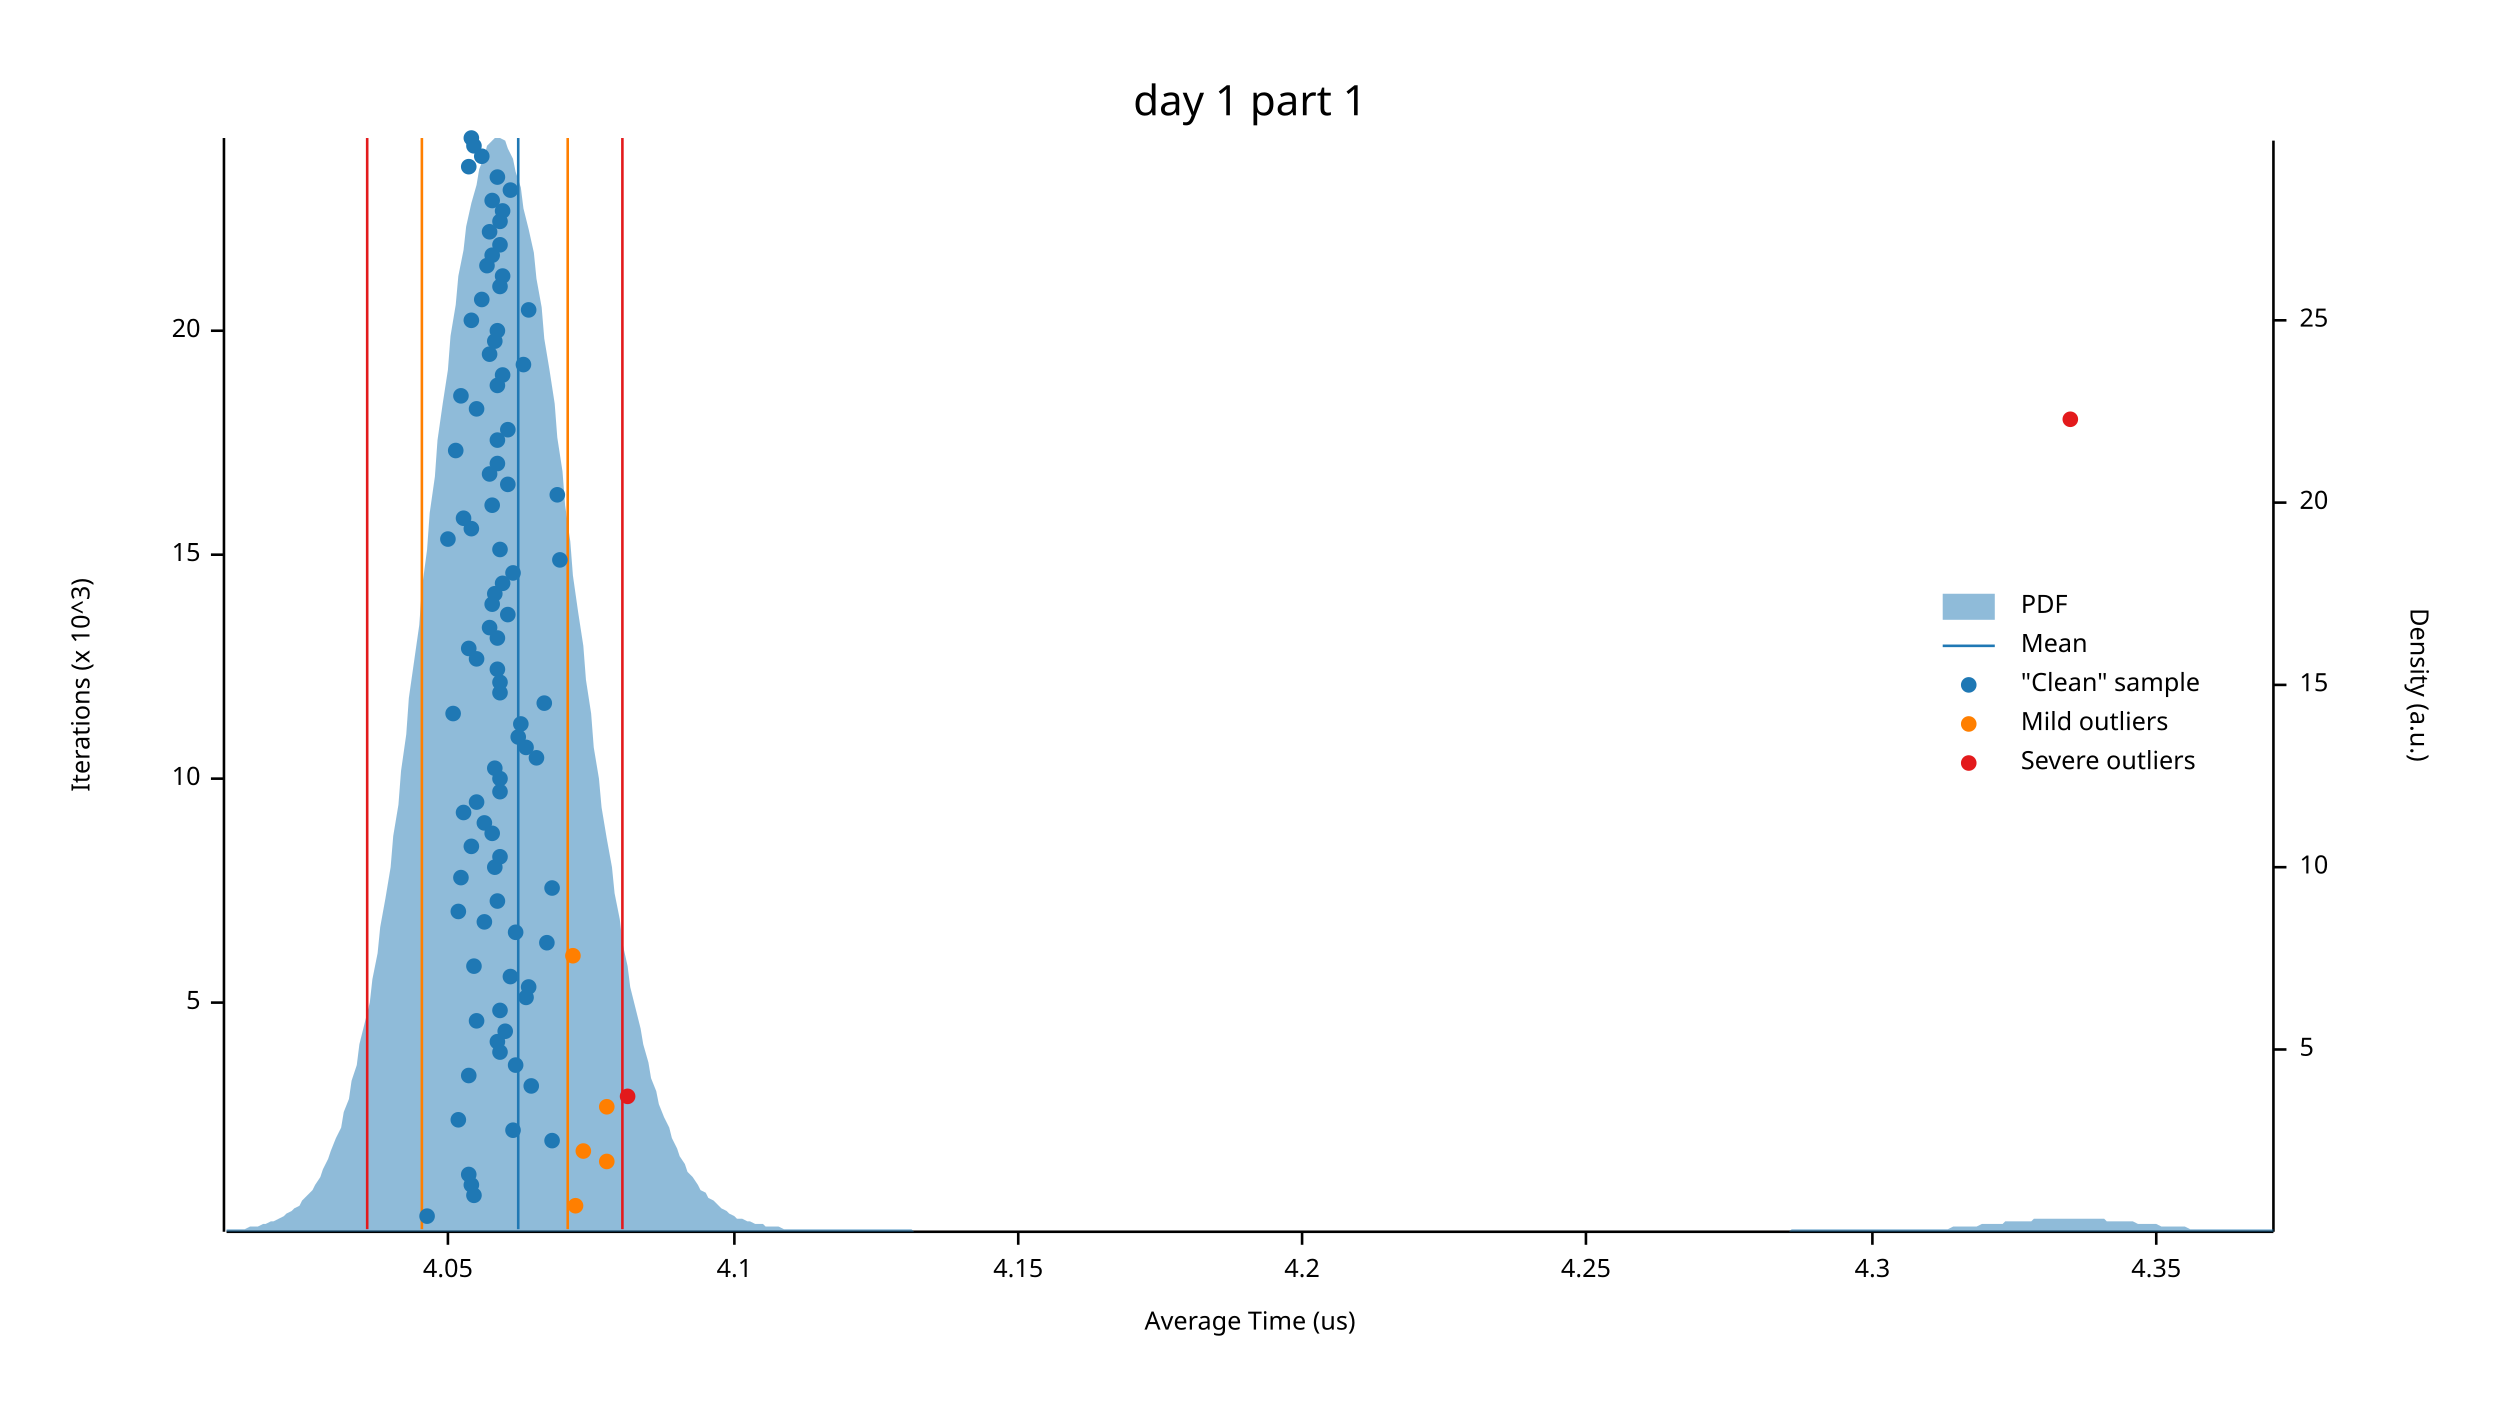
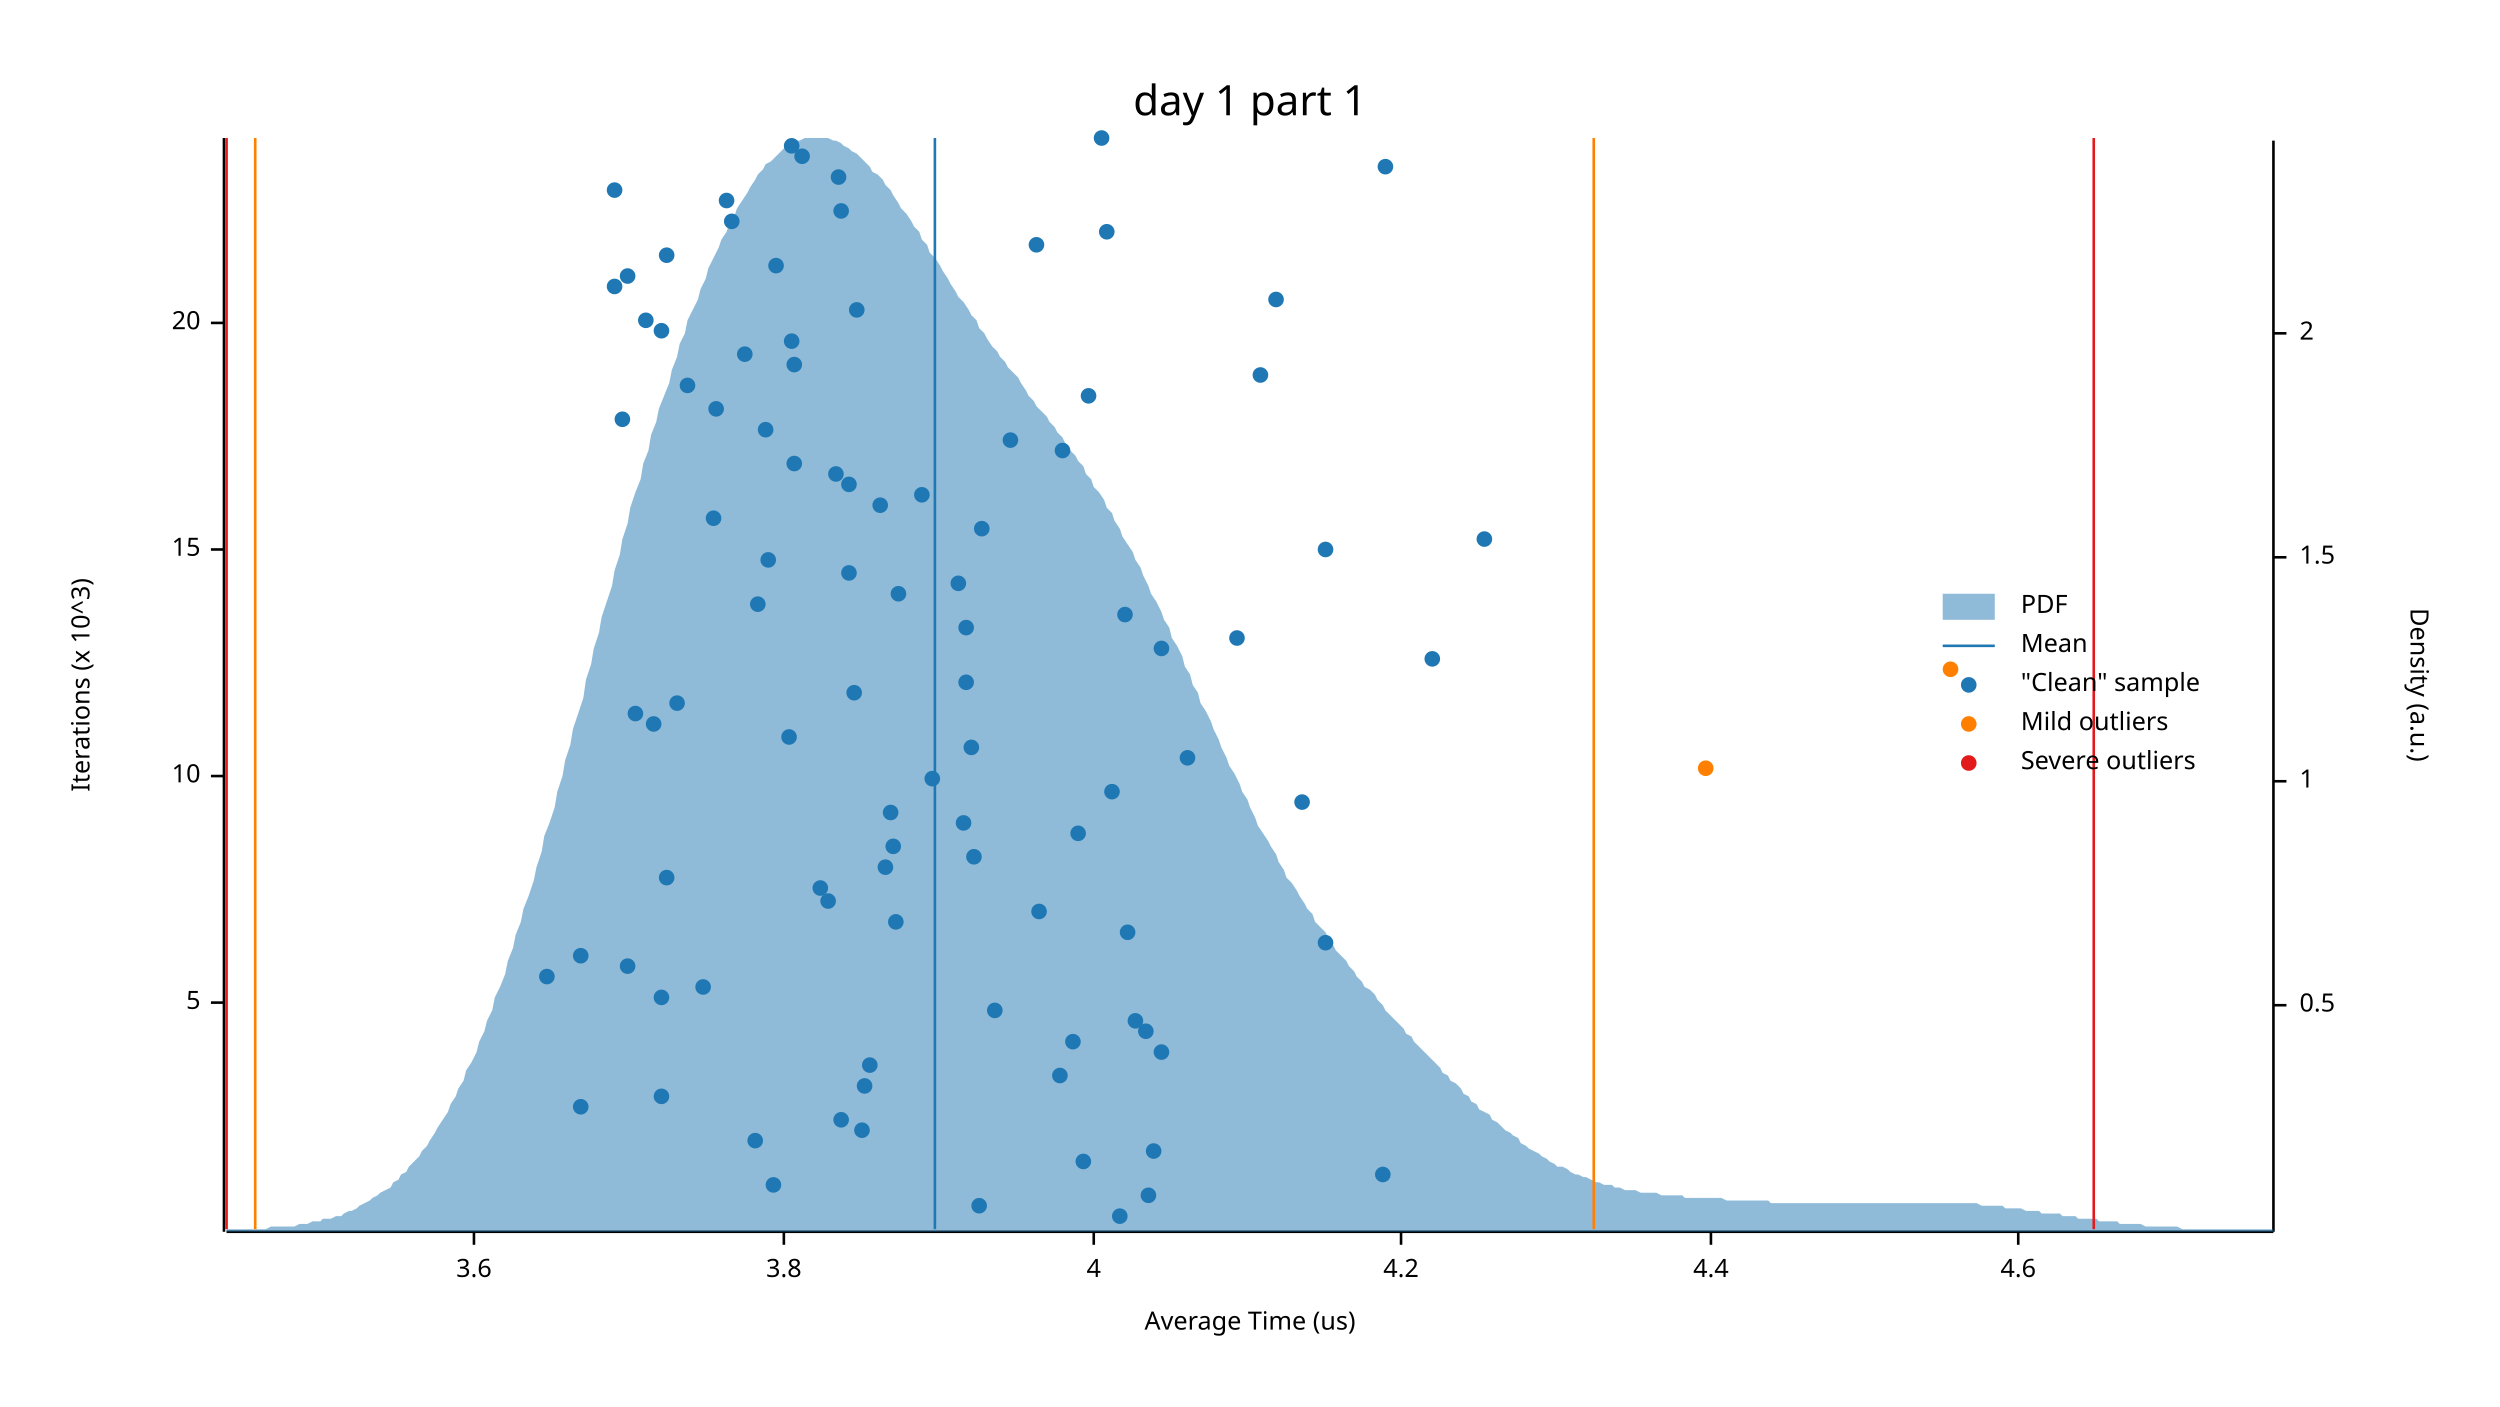
<svg xmlns="http://www.w3.org/2000/svg" width="960" height="540" viewBox="0 0 960 540">
  <text x="480" y="32" dy="0.76em" text-anchor="middle" font-family="sans-serif" font-size="16.129" opacity="1" fill="#000000">
day 1 part 1
</text>
  <text x="27" y="263" dy="0.76em" text-anchor="middle" font-family="sans-serif" font-size="9.677" opacity="1" fill="#000000" transform="rotate(270, 27, 263)">
Iterations (x 10^3)
</text>
  <text x="480" y="513" dy="-0.5ex" text-anchor="middle" font-family="sans-serif" font-size="9.677" opacity="1" fill="#000000">
Average Time (us)
</text>
  <polyline fill="none" opacity="1" stroke="#000000" stroke-width="1" points="86,53 86,473 " />
  <text x="77" y="385" dy="0.5ex" text-anchor="end" font-family="sans-serif" font-size="9.677" opacity="1" fill="#000000">
5
</text>
  <polyline fill="none" opacity="1" stroke="#000000" stroke-width="1" points="81,385 86,385 " />
-   <text x="77" y="299" dy="0.5ex" text-anchor="end" font-family="sans-serif" font-size="9.677" opacity="1" fill="#000000">
+   <text x="77" y="298" dy="0.5ex" text-anchor="end" font-family="sans-serif" font-size="9.677" opacity="1" fill="#000000">
10
</text>
-   <polyline fill="none" opacity="1" stroke="#000000" stroke-width="1" points="81,299 86,299 " />
-   <text x="77" y="213" dy="0.5ex" text-anchor="end" font-family="sans-serif" font-size="9.677" opacity="1" fill="#000000">
+   <polyline fill="none" opacity="1" stroke="#000000" stroke-width="1" points="81,298 86,298 " />
+   <text x="77" y="211" dy="0.5ex" text-anchor="end" font-family="sans-serif" font-size="9.677" opacity="1" fill="#000000">
15
</text>
-   <polyline fill="none" opacity="1" stroke="#000000" stroke-width="1" points="81,213 86,213 " />
-   <text x="77" y="127" dy="0.5ex" text-anchor="end" font-family="sans-serif" font-size="9.677" opacity="1" fill="#000000">
+   <polyline fill="none" opacity="1" stroke="#000000" stroke-width="1" points="81,211 86,211 " />
+   <text x="77" y="124" dy="0.5ex" text-anchor="end" font-family="sans-serif" font-size="9.677" opacity="1" fill="#000000">
20
</text>
-   <polyline fill="none" opacity="1" stroke="#000000" stroke-width="1" points="81,127 86,127 " />
+   <polyline fill="none" opacity="1" stroke="#000000" stroke-width="1" points="81,124 86,124 " />
  <polyline fill="none" opacity="1" stroke="#000000" stroke-width="1" points="87,473 873,473 " />
-   <text x="172" y="483" dy="0.76em" text-anchor="middle" font-family="sans-serif" font-size="9.677" opacity="1" fill="#000000">
- 4.05
+   <text x="182" y="483" dy="0.76em" text-anchor="middle" font-family="sans-serif" font-size="9.677" opacity="1" fill="#000000">
+ 3.6
</text>
-   <polyline fill="none" opacity="1" stroke="#000000" stroke-width="1" points="172,473 172,478 " />
-   <text x="282" y="483" dy="0.76em" text-anchor="middle" font-family="sans-serif" font-size="9.677" opacity="1" fill="#000000">
- 4.1
+   <polyline fill="none" opacity="1" stroke="#000000" stroke-width="1" points="182,473 182,478 " />
+   <text x="301" y="483" dy="0.76em" text-anchor="middle" font-family="sans-serif" font-size="9.677" opacity="1" fill="#000000">
+ 3.8
</text>
-   <polyline fill="none" opacity="1" stroke="#000000" stroke-width="1" points="282,473 282,478 " />
-   <text x="391" y="483" dy="0.76em" text-anchor="middle" font-family="sans-serif" font-size="9.677" opacity="1" fill="#000000">
- 4.15
+   <polyline fill="none" opacity="1" stroke="#000000" stroke-width="1" points="301,473 301,478 " />
+   <text x="420" y="483" dy="0.76em" text-anchor="middle" font-family="sans-serif" font-size="9.677" opacity="1" fill="#000000">
+ 4
</text>
-   <polyline fill="none" opacity="1" stroke="#000000" stroke-width="1" points="391,473 391,478 " />
-   <text x="500" y="483" dy="0.76em" text-anchor="middle" font-family="sans-serif" font-size="9.677" opacity="1" fill="#000000">
+   <polyline fill="none" opacity="1" stroke="#000000" stroke-width="1" points="420,473 420,478 " />
+   <text x="538" y="483" dy="0.76em" text-anchor="middle" font-family="sans-serif" font-size="9.677" opacity="1" fill="#000000">
4.2
</text>
-   <polyline fill="none" opacity="1" stroke="#000000" stroke-width="1" points="500,473 500,478 " />
-   <text x="609" y="483" dy="0.76em" text-anchor="middle" font-family="sans-serif" font-size="9.677" opacity="1" fill="#000000">
- 4.25
+   <polyline fill="none" opacity="1" stroke="#000000" stroke-width="1" points="538,473 538,478 " />
+   <text x="657" y="483" dy="0.76em" text-anchor="middle" font-family="sans-serif" font-size="9.677" opacity="1" fill="#000000">
+ 4.4
</text>
-   <polyline fill="none" opacity="1" stroke="#000000" stroke-width="1" points="609,473 609,478 " />
-   <text x="719" y="483" dy="0.76em" text-anchor="middle" font-family="sans-serif" font-size="9.677" opacity="1" fill="#000000">
- 4.3
+   <polyline fill="none" opacity="1" stroke="#000000" stroke-width="1" points="657,473 657,478 " />
+   <text x="775" y="483" dy="0.76em" text-anchor="middle" font-family="sans-serif" font-size="9.677" opacity="1" fill="#000000">
+ 4.6
</text>
-   <polyline fill="none" opacity="1" stroke="#000000" stroke-width="1" points="719,473 719,478 " />
-   <text x="828" y="483" dy="0.76em" text-anchor="middle" font-family="sans-serif" font-size="9.677" opacity="1" fill="#000000">
- 4.35
- </text>
-   <polyline fill="none" opacity="1" stroke="#000000" stroke-width="1" points="828,473 828,478 " />
+   <polyline fill="none" opacity="1" stroke="#000000" stroke-width="1" points="775,473 775,478 " />
  <text x="933" y="263" dy="0.76em" text-anchor="middle" font-family="sans-serif" font-size="9.677" opacity="1" fill="#000000" transform="rotate(90, 933, 263)">
Density (a.u.)
</text>
  <polyline fill="none" opacity="1" stroke="#000000" stroke-width="1" points="873,54 873,473 " />
-   <text x="883" y="403" dy="0.5ex" text-anchor="start" font-family="sans-serif" font-size="9.677" opacity="1" fill="#000000">
- 5
+   <text x="883" y="386" dy="0.5ex" text-anchor="start" font-family="sans-serif" font-size="9.677" opacity="1" fill="#000000">
+ 0.5
</text>
-   <polyline fill="none" opacity="1" stroke="#000000" stroke-width="1" points="873,403 878,403 " />
-   <text x="883" y="333" dy="0.5ex" text-anchor="start" font-family="sans-serif" font-size="9.677" opacity="1" fill="#000000">
- 10
+   <polyline fill="none" opacity="1" stroke="#000000" stroke-width="1" points="873,386 878,386 " />
+   <text x="883" y="300" dy="0.5ex" text-anchor="start" font-family="sans-serif" font-size="9.677" opacity="1" fill="#000000">
+ 1
</text>
-   <polyline fill="none" opacity="1" stroke="#000000" stroke-width="1" points="873,333 878,333 " />
-   <text x="883" y="263" dy="0.5ex" text-anchor="start" font-family="sans-serif" font-size="9.677" opacity="1" fill="#000000">
- 15
+   <polyline fill="none" opacity="1" stroke="#000000" stroke-width="1" points="873,300 878,300 " />
+   <text x="883" y="214" dy="0.5ex" text-anchor="start" font-family="sans-serif" font-size="9.677" opacity="1" fill="#000000">
+ 1.5
</text>
-   <polyline fill="none" opacity="1" stroke="#000000" stroke-width="1" points="873,263 878,263 " />
-   <text x="883" y="193" dy="0.5ex" text-anchor="start" font-family="sans-serif" font-size="9.677" opacity="1" fill="#000000">
- 20
+   <polyline fill="none" opacity="1" stroke="#000000" stroke-width="1" points="873,214 878,214 " />
+   <text x="883" y="128" dy="0.5ex" text-anchor="start" font-family="sans-serif" font-size="9.677" opacity="1" fill="#000000">
+ 2
</text>
-   <polyline fill="none" opacity="1" stroke="#000000" stroke-width="1" points="873,193 878,193 " />
-   <text x="883" y="123" dy="0.5ex" text-anchor="start" font-family="sans-serif" font-size="9.677" opacity="1" fill="#000000">
- 25
- </text>
-   <polyline fill="none" opacity="1" stroke="#000000" stroke-width="1" points="873,123 878,123 " />
-   <polygon opacity="0.5" fill="#1F78B4" points="87,472 88,472 90,472 91,472 93,472 94,472 96,471 98,471 99,471 101,470 102,470 104,469 105,469 107,468 109,467 110,466 112,465 113,464 115,463 116,461 118,459 120,457 121,455 123,452 124,449 126,445 127,442 129,437 131,433 132,427 134,422 135,415 137,409 138,401 140,393 142,385 143,376 145,366 146,356 148,345 150,333 151,321 153,309 154,296 156,282 157,268 159,254 161,240 162,226 164,211 165,197 167,183 168,169 170,155 172,142 173,129 175,117 176,106 178,96 179,87 181,78 183,71 184,65 186,60 187,56 189,54 190,53 192,53 194,54 195,57 197,61 198,66 200,72 201,80 203,88 205,97 206,107 208,118 209,130 211,142 213,155 214,168 216,181 217,194 219,208 220,221 222,235 224,248 225,261 227,274 228,287 230,299 231,310 233,322 235,333 236,343 238,353 239,362 241,371 242,379 244,387 246,395 247,401 249,408 250,414 252,419 253,424 255,429 257,433 258,437 260,441 261,444 263,447 264,450 266,452 268,455 269,457 271,458 272,460 274,461 276,463 277,464 279,465 280,466 282,467 283,468 285,468 287,469 288,469 290,470 291,470 293,470 294,471 296,471 298,471 299,471 301,472 302,472 304,472 305,472 307,472 309,472 310,472 312,472 313,472 315,472 316,472 318,472 320,472 321,472 323,472 324,472 326,472 327,472 329,472 331,472 332,472 334,472 335,472 337,472 339,472 340,472 342,472 343,472 345,472 346,472 348,472 350,472 351,473 353,473 354,473 356,473 357,473 359,473 361,473 362,473 364,473 365,473 367,473 368,473 370,473 372,473 373,473 375,473 376,473 378,473 379,473 381,473 383,473 384,473 386,473 387,473 389,473 391,473 392,473 394,473 395,473 397,473 398,473 400,473 402,473 403,473 405,473 406,473 408,473 409,473 411,473 413,473 414,473 416,473 417,473 419,473 420,473 422,473 424,473 425,473 427,473 428,473 430,473 431,473 433,473 435,473 436,473 438,473 439,473 441,473 442,473 444,473 446,473 447,473 449,473 450,473 452,473 454,473 455,473 457,473 458,473 460,473 461,473 463,473 465,473 466,473 468,473 469,473 471,473 472,473 474,473 476,473 477,473 479,473 480,473 482,473 483,473 485,473 487,473 488,473 490,473 491,473 493,473 494,473 496,473 498,473 499,473 501,473 502,473 504,473 505,473 507,473 509,473 510,473 512,473 513,473 515,473 517,473 518,473 520,473 521,473 523,473 524,473 526,473 528,473 529,473 531,473 532,473 534,473 535,473 537,473 539,473 540,473 542,473 543,473 545,473 546,473 548,473 550,473 551,473 553,473 554,473 556,473 557,473 559,473 561,473 562,473 564,473 565,473 567,473 568,473 570,473 572,473 573,473 575,473 576,473 578,473 580,473 581,473 583,473 584,473 586,473 587,473 589,473 591,473 592,473 594,473 595,473 597,473 598,473 600,473 602,473 603,473 605,473 606,473 608,473 609,473 611,473 613,473 614,473 616,473 617,473 619,473 620,473 622,473 624,473 625,473 627,473 628,473 630,473 632,473 633,473 635,473 636,473 638,473 639,473 641,473 643,473 644,473 646,473 647,473 649,473 650,473 652,473 654,473 655,473 657,473 658,473 660,473 661,473 663,473 665,473 666,473 668,473 669,473 671,473 672,473 674,473 676,473 677,473 679,473 680,473 682,473 683,473 685,473 687,473 688,472 690,472 691,472 693,472 695,472 696,472 698,472 699,472 701,472 702,472 704,472 706,472 707,472 709,472 710,472 712,472 713,472 715,472 717,472 718,472 720,472 721,472 723,472 724,472 726,472 728,472 729,472 731,472 732,472 734,472 735,472 737,472 739,472 740,472 742,472 743,472 745,472 746,472 748,472 750,471 751,471 753,471 754,471 756,471 758,471 759,471 761,470 762,470 764,470 765,470 767,470 769,470 770,469 772,469 773,469 775,469 776,469 778,469 780,469 781,468 783,468 784,468 786,468 787,468 789,468 791,468 792,468 794,468 795,468 797,468 798,468 800,468 802,468 803,468 805,468 806,468 808,468 809,469 811,469 813,469 814,469 816,469 817,469 819,469 821,470 822,470 824,470 825,470 827,470 828,470 830,471 832,471 833,471 835,471 836,471 838,471 839,471 841,472 843,472 844,472 846,472 847,472 849,472 850,472 852,472 854,472 855,472 857,472 858,472 860,472 861,472 863,472 865,472 866,472 868,472 869,472 871,472 873,472 873,473 87,473 " />
-   <polyline fill="none" opacity="1" stroke="#1F78B4" stroke-width="1" points="199,472 199,53 " />
-   <polyline fill="none" opacity="1" stroke="#FF7F00" stroke-width="1" points="162,472 162,53 " />
-   <polyline fill="none" opacity="1" stroke="#FF7F00" stroke-width="1" points="218,472 218,53 " />
-   <polyline fill="none" opacity="1" stroke="#E31A1C" stroke-width="1" points="141,472 141,53 " />
-   <polyline fill="none" opacity="1" stroke="#E31A1C" stroke-width="1" points="239,472 239,53 " />
-   <circle cx="164" cy="467" r="3" opacity="1" fill="#1F78B4" stroke="none" />
-   <circle cx="182" cy="459" r="3" opacity="1" fill="#1F78B4" stroke="none" />
-   <circle cx="181" cy="455" r="3" opacity="1" fill="#1F78B4" stroke="none" />
-   <circle cx="180" cy="451" r="3" opacity="1" fill="#1F78B4" stroke="none" />
-   <circle cx="212" cy="438" r="3" opacity="1" fill="#1F78B4" stroke="none" />
-   <circle cx="197" cy="434" r="3" opacity="1" fill="#1F78B4" stroke="none" />
-   <circle cx="176" cy="430" r="3" opacity="1" fill="#1F78B4" stroke="none" />
-   <circle cx="204" cy="417" r="3" opacity="1" fill="#1F78B4" stroke="none" />
-   <circle cx="180" cy="413" r="3" opacity="1" fill="#1F78B4" stroke="none" />
-   <circle cx="198" cy="409" r="3" opacity="1" fill="#1F78B4" stroke="none" />
-   <circle cx="192" cy="404" r="3" opacity="1" fill="#1F78B4" stroke="none" />
-   <circle cx="191" cy="400" r="3" opacity="1" fill="#1F78B4" stroke="none" />
-   <circle cx="194" cy="396" r="3" opacity="1" fill="#1F78B4" stroke="none" />
-   <circle cx="183" cy="392" r="3" opacity="1" fill="#1F78B4" stroke="none" />
-   <circle cx="192" cy="388" r="3" opacity="1" fill="#1F78B4" stroke="none" />
-   <circle cx="202" cy="383" r="3" opacity="1" fill="#1F78B4" stroke="none" />
-   <circle cx="203" cy="379" r="3" opacity="1" fill="#1F78B4" stroke="none" />
-   <circle cx="196" cy="375" r="3" opacity="1" fill="#1F78B4" stroke="none" />
-   <circle cx="182" cy="371" r="3" opacity="1" fill="#1F78B4" stroke="none" />
-   <circle cx="210" cy="362" r="3" opacity="1" fill="#1F78B4" stroke="none" />
-   <circle cx="198" cy="358" r="3" opacity="1" fill="#1F78B4" stroke="none" />
-   <circle cx="186" cy="354" r="3" opacity="1" fill="#1F78B4" stroke="none" />
-   <circle cx="176" cy="350" r="3" opacity="1" fill="#1F78B4" stroke="none" />
-   <circle cx="191" cy="346" r="3" opacity="1" fill="#1F78B4" stroke="none" />
-   <circle cx="212" cy="341" r="3" opacity="1" fill="#1F78B4" stroke="none" />
-   <circle cx="177" cy="337" r="3" opacity="1" fill="#1F78B4" stroke="none" />
-   <circle cx="190" cy="333" r="3" opacity="1" fill="#1F78B4" stroke="none" />
-   <circle cx="192" cy="329" r="3" opacity="1" fill="#1F78B4" stroke="none" />
-   <circle cx="181" cy="325" r="3" opacity="1" fill="#1F78B4" stroke="none" />
-   <circle cx="189" cy="320" r="3" opacity="1" fill="#1F78B4" stroke="none" />
-   <circle cx="186" cy="316" r="3" opacity="1" fill="#1F78B4" stroke="none" />
-   <circle cx="178" cy="312" r="3" opacity="1" fill="#1F78B4" stroke="none" />
-   <circle cx="183" cy="308" r="3" opacity="1" fill="#1F78B4" stroke="none" />
-   <circle cx="192" cy="304" r="3" opacity="1" fill="#1F78B4" stroke="none" />
-   <circle cx="192" cy="299" r="3" opacity="1" fill="#1F78B4" stroke="none" />
-   <circle cx="190" cy="295" r="3" opacity="1" fill="#1F78B4" stroke="none" />
-   <circle cx="206" cy="291" r="3" opacity="1" fill="#1F78B4" stroke="none" />
-   <circle cx="202" cy="287" r="3" opacity="1" fill="#1F78B4" stroke="none" />
-   <circle cx="199" cy="283" r="3" opacity="1" fill="#1F78B4" stroke="none" />
-   <circle cx="200" cy="278" r="3" opacity="1" fill="#1F78B4" stroke="none" />
-   <circle cx="174" cy="274" r="3" opacity="1" fill="#1F78B4" stroke="none" />
-   <circle cx="209" cy="270" r="3" opacity="1" fill="#1F78B4" stroke="none" />
-   <circle cx="192" cy="266" r="3" opacity="1" fill="#1F78B4" stroke="none" />
-   <circle cx="192" cy="262" r="3" opacity="1" fill="#1F78B4" stroke="none" />
-   <circle cx="191" cy="257" r="3" opacity="1" fill="#1F78B4" stroke="none" />
-   <circle cx="183" cy="253" r="3" opacity="1" fill="#1F78B4" stroke="none" />
-   <circle cx="180" cy="249" r="3" opacity="1" fill="#1F78B4" stroke="none" />
-   <circle cx="191" cy="245" r="3" opacity="1" fill="#1F78B4" stroke="none" />
-   <circle cx="188" cy="241" r="3" opacity="1" fill="#1F78B4" stroke="none" />
-   <circle cx="195" cy="236" r="3" opacity="1" fill="#1F78B4" stroke="none" />
-   <circle cx="189" cy="232" r="3" opacity="1" fill="#1F78B4" stroke="none" />
-   <circle cx="190" cy="228" r="3" opacity="1" fill="#1F78B4" stroke="none" />
-   <circle cx="193" cy="224" r="3" opacity="1" fill="#1F78B4" stroke="none" />
-   <circle cx="197" cy="220" r="3" opacity="1" fill="#1F78B4" stroke="none" />
-   <circle cx="215" cy="215" r="3" opacity="1" fill="#1F78B4" stroke="none" />
-   <circle cx="192" cy="211" r="3" opacity="1" fill="#1F78B4" stroke="none" />
-   <circle cx="172" cy="207" r="3" opacity="1" fill="#1F78B4" stroke="none" />
-   <circle cx="181" cy="203" r="3" opacity="1" fill="#1F78B4" stroke="none" />
-   <circle cx="178" cy="199" r="3" opacity="1" fill="#1F78B4" stroke="none" />
-   <circle cx="189" cy="194" r="3" opacity="1" fill="#1F78B4" stroke="none" />
-   <circle cx="214" cy="190" r="3" opacity="1" fill="#1F78B4" stroke="none" />
-   <circle cx="195" cy="186" r="3" opacity="1" fill="#1F78B4" stroke="none" />
-   <circle cx="188" cy="182" r="3" opacity="1" fill="#1F78B4" stroke="none" />
-   <circle cx="191" cy="178" r="3" opacity="1" fill="#1F78B4" stroke="none" />
-   <circle cx="175" cy="173" r="3" opacity="1" fill="#1F78B4" stroke="none" />
-   <circle cx="191" cy="169" r="3" opacity="1" fill="#1F78B4" stroke="none" />
-   <circle cx="195" cy="165" r="3" opacity="1" fill="#1F78B4" stroke="none" />
-   <circle cx="183" cy="157" r="3" opacity="1" fill="#1F78B4" stroke="none" />
-   <circle cx="177" cy="152" r="3" opacity="1" fill="#1F78B4" stroke="none" />
-   <circle cx="191" cy="148" r="3" opacity="1" fill="#1F78B4" stroke="none" />
-   <circle cx="193" cy="144" r="3" opacity="1" fill="#1F78B4" stroke="none" />
-   <circle cx="201" cy="140" r="3" opacity="1" fill="#1F78B4" stroke="none" />
-   <circle cx="188" cy="136" r="3" opacity="1" fill="#1F78B4" stroke="none" />
-   <circle cx="190" cy="131" r="3" opacity="1" fill="#1F78B4" stroke="none" />
-   <circle cx="191" cy="127" r="3" opacity="1" fill="#1F78B4" stroke="none" />
-   <circle cx="181" cy="123" r="3" opacity="1" fill="#1F78B4" stroke="none" />
-   <circle cx="203" cy="119" r="3" opacity="1" fill="#1F78B4" stroke="none" />
-   <circle cx="185" cy="115" r="3" opacity="1" fill="#1F78B4" stroke="none" />
-   <circle cx="192" cy="110" r="3" opacity="1" fill="#1F78B4" stroke="none" />
-   <circle cx="193" cy="106" r="3" opacity="1" fill="#1F78B4" stroke="none" />
-   <circle cx="187" cy="102" r="3" opacity="1" fill="#1F78B4" stroke="none" />
-   <circle cx="189" cy="98" r="3" opacity="1" fill="#1F78B4" stroke="none" />
-   <circle cx="192" cy="94" r="3" opacity="1" fill="#1F78B4" stroke="none" />
-   <circle cx="188" cy="89" r="3" opacity="1" fill="#1F78B4" stroke="none" />
-   <circle cx="192" cy="85" r="3" opacity="1" fill="#1F78B4" stroke="none" />
-   <circle cx="193" cy="81" r="3" opacity="1" fill="#1F78B4" stroke="none" />
-   <circle cx="189" cy="77" r="3" opacity="1" fill="#1F78B4" stroke="none" />
-   <circle cx="196" cy="73" r="3" opacity="1" fill="#1F78B4" stroke="none" />
-   <circle cx="191" cy="68" r="3" opacity="1" fill="#1F78B4" stroke="none" />
-   <circle cx="180" cy="64" r="3" opacity="1" fill="#1F78B4" stroke="none" />
-   <circle cx="185" cy="60" r="3" opacity="1" fill="#1F78B4" stroke="none" />
-   <circle cx="182" cy="56" r="3" opacity="1" fill="#1F78B4" stroke="none" />
-   <circle cx="181" cy="53" r="3" opacity="1" fill="#1F78B4" stroke="none" />
-   <circle cx="221" cy="463" r="3" opacity="1" fill="#FF7F00" stroke="none" />
-   <circle cx="233" cy="446" r="3" opacity="1" fill="#FF7F00" stroke="none" />
-   <circle cx="224" cy="442" r="3" opacity="1" fill="#FF7F00" stroke="none" />
-   <circle cx="233" cy="425" r="3" opacity="1" fill="#FF7F00" stroke="none" />
-   <circle cx="220" cy="367" r="3" opacity="1" fill="#FF7F00" stroke="none" />
-   <circle cx="241" cy="421" r="3" opacity="1" fill="#E31A1C" stroke="none" />
-   <circle cx="795" cy="161" r="3" opacity="1" fill="#E31A1C" stroke="none" />
+   <polyline fill="none" opacity="1" stroke="#000000" stroke-width="1" points="873,128 878,128 " />
+   <polygon opacity="0.5" fill="#1F78B4" points="87,472 88,472 90,472 91,472 93,472 94,472 96,472 98,472 99,472 101,472 102,472 104,471 105,471 107,471 109,471 110,471 112,471 113,471 115,470 116,470 118,470 120,469 121,469 123,469 124,468 126,468 127,468 129,467 131,467 132,466 134,465 135,465 137,464 138,463 140,462 142,461 143,460 145,459 146,458 148,457 150,456 151,454 153,453 154,451 156,450 157,448 159,446 161,444 162,442 164,440 165,438 167,435 168,433 170,430 172,427 173,424 175,421 176,418 178,415 179,411 181,408 183,404 184,400 186,396 187,392 189,388 190,383 192,379 194,374 195,369 197,364 198,359 200,354 201,349 203,344 205,338 206,333 208,327 209,321 211,316 213,310 214,304 216,298 217,292 219,286 220,280 222,274 224,268 225,261 227,255 228,249 230,243 231,237 233,231 235,225 236,219 238,213 239,207 241,201 242,195 244,189 246,184 247,178 249,173 250,167 252,162 253,157 255,152 257,147 258,142 260,137 261,132 263,128 264,123 266,119 268,115 269,111 271,107 272,103 274,99 276,95 277,92 279,89 280,86 282,83 283,80 285,77 287,74 288,72 290,69 291,67 293,65 294,63 296,62 298,60 299,59 301,57 302,56 304,55 305,54 307,54 309,53 310,53 312,53 313,53 315,53 316,53 318,53 320,54 321,54 323,55 324,56 326,57 327,58 329,59 331,61 332,62 334,64 335,66 337,67 339,69 340,71 342,73 343,75 345,78 346,80 348,82 350,85 351,87 353,89 354,92 356,94 357,97 359,99 361,102 362,104 364,107 365,109 367,112 368,114 370,116 372,119 373,121 375,123 376,126 378,128 379,130 381,133 383,135 384,137 386,139 387,141 389,143 391,145 392,147 394,150 395,152 397,154 398,156 400,158 402,160 403,162 405,164 406,166 408,168 409,170 411,173 413,175 414,177 416,179 417,182 419,184 420,187 422,189 424,192 425,195 427,197 428,200 430,203 431,206 433,209 435,212 436,215 438,218 439,221 441,225 442,228 444,231 446,235 447,238 449,241 450,245 452,248 454,252 455,256 457,259 458,263 460,266 461,270 463,273 465,277 466,280 468,284 469,287 471,291 472,294 474,297 476,301 477,304 479,307 480,310 482,314 483,317 485,320 487,323 488,325 490,328 491,331 493,334 494,337 496,339 498,342 499,344 501,347 502,349 504,351 505,354 507,356 509,358 510,360 512,363 513,365 515,367 517,369 518,371 520,373 521,375 523,377 524,379 526,380 528,382 529,384 531,386 532,388 534,390 535,391 537,393 539,395 540,397 542,398 543,400 545,402 546,403 548,405 550,407 551,408 553,410 554,412 556,413 557,415 559,416 561,418 562,420 564,421 565,423 567,424 568,426 570,427 572,428 573,430 575,431 576,432 578,434 580,435 581,436 583,437 584,439 586,440 587,441 589,442 591,443 592,444 594,445 595,446 597,447 598,448 600,448 602,449 603,450 605,451 606,451 608,452 609,452 611,453 613,454 614,454 616,455 617,455 619,455 620,456 622,456 624,457 625,457 627,457 628,457 630,458 632,458 633,458 635,458 636,458 638,459 639,459 641,459 643,459 644,459 646,459 647,460 649,460 650,460 652,460 654,460 655,460 657,460 658,460 660,460 661,460 663,461 665,461 666,461 668,461 669,461 671,461 672,461 674,461 676,461 677,461 679,461 680,462 682,462 683,462 685,462 687,462 688,462 690,462 691,462 693,462 695,462 696,462 698,462 699,462 701,462 702,462 704,462 706,462 707,462 709,462 710,462 712,462 713,462 715,462 717,462 718,462 720,462 721,462 723,462 724,462 726,462 728,462 729,462 731,462 732,462 734,462 735,462 737,462 739,462 740,462 742,462 743,462 745,462 746,462 748,462 750,462 751,462 753,462 754,462 756,462 758,462 759,462 761,463 762,463 764,463 765,463 767,463 769,463 770,464 772,464 773,464 775,464 776,464 778,465 780,465 781,465 783,465 784,466 786,466 787,466 789,466 791,466 792,467 794,467 795,467 797,467 798,468 800,468 802,468 803,468 805,468 806,469 808,469 809,469 811,469 813,469 814,470 816,470 817,470 819,470 821,470 822,470 824,471 825,471 827,471 828,471 830,471 832,471 833,471 835,471 836,471 838,472 839,472 841,472 843,472 844,472 846,472 847,472 849,472 850,472 852,472 854,472 855,472 857,472 858,472 860,472 861,472 863,472 865,472 866,472 868,472 869,472 871,472 873,472 873,473 87,473 " />
+   <polyline fill="none" opacity="1" stroke="#1F78B4" stroke-width="1" points="359,472 359,53 " />
+   <polyline fill="none" opacity="1" stroke="#FF7F00" stroke-width="1" points="98,472 98,53 " />
+   <polyline fill="none" opacity="1" stroke="#FF7F00" stroke-width="1" points="612,472 612,53 " />
+   <polyline fill="none" opacity="1" stroke="#E31A1C" stroke-width="1" points="87,472 87,53 " />
+   <polyline fill="none" opacity="1" stroke="#E31A1C" stroke-width="1" points="804,472 804,53 " />
+   <circle cx="430" cy="467" r="3" opacity="1" fill="#1F78B4" stroke="none" />
+   <circle cx="376" cy="463" r="3" opacity="1" fill="#1F78B4" stroke="none" />
+   <circle cx="441" cy="459" r="3" opacity="1" fill="#1F78B4" stroke="none" />
+   <circle cx="297" cy="455" r="3" opacity="1" fill="#1F78B4" stroke="none" />
+   <circle cx="531" cy="451" r="3" opacity="1" fill="#1F78B4" stroke="none" />
+   <circle cx="416" cy="446" r="3" opacity="1" fill="#1F78B4" stroke="none" />
+   <circle cx="443" cy="442" r="3" opacity="1" fill="#1F78B4" stroke="none" />
+   <circle cx="290" cy="438" r="3" opacity="1" fill="#1F78B4" stroke="none" />
+   <circle cx="331" cy="434" r="3" opacity="1" fill="#1F78B4" stroke="none" />
+   <circle cx="323" cy="430" r="3" opacity="1" fill="#1F78B4" stroke="none" />
+   <circle cx="223" cy="425" r="3" opacity="1" fill="#1F78B4" stroke="none" />
+   <circle cx="254" cy="421" r="3" opacity="1" fill="#1F78B4" stroke="none" />
+   <circle cx="332" cy="417" r="3" opacity="1" fill="#1F78B4" stroke="none" />
+   <circle cx="407" cy="413" r="3" opacity="1" fill="#1F78B4" stroke="none" />
+   <circle cx="334" cy="409" r="3" opacity="1" fill="#1F78B4" stroke="none" />
+   <circle cx="446" cy="404" r="3" opacity="1" fill="#1F78B4" stroke="none" />
+   <circle cx="412" cy="400" r="3" opacity="1" fill="#1F78B4" stroke="none" />
+   <circle cx="440" cy="396" r="3" opacity="1" fill="#1F78B4" stroke="none" />
+   <circle cx="436" cy="392" r="3" opacity="1" fill="#1F78B4" stroke="none" />
+   <circle cx="382" cy="388" r="3" opacity="1" fill="#1F78B4" stroke="none" />
+   <circle cx="254" cy="383" r="3" opacity="1" fill="#1F78B4" stroke="none" />
+   <circle cx="270" cy="379" r="3" opacity="1" fill="#1F78B4" stroke="none" />
+   <circle cx="210" cy="375" r="3" opacity="1" fill="#1F78B4" stroke="none" />
+   <circle cx="241" cy="371" r="3" opacity="1" fill="#1F78B4" stroke="none" />
+   <circle cx="223" cy="367" r="3" opacity="1" fill="#1F78B4" stroke="none" />
+   <circle cx="509" cy="362" r="3" opacity="1" fill="#1F78B4" stroke="none" />
+   <circle cx="433" cy="358" r="3" opacity="1" fill="#1F78B4" stroke="none" />
+   <circle cx="344" cy="354" r="3" opacity="1" fill="#1F78B4" stroke="none" />
+   <circle cx="399" cy="350" r="3" opacity="1" fill="#1F78B4" stroke="none" />
+   <circle cx="318" cy="346" r="3" opacity="1" fill="#1F78B4" stroke="none" />
+   <circle cx="315" cy="341" r="3" opacity="1" fill="#1F78B4" stroke="none" />
+   <circle cx="256" cy="337" r="3" opacity="1" fill="#1F78B4" stroke="none" />
+   <circle cx="340" cy="333" r="3" opacity="1" fill="#1F78B4" stroke="none" />
+   <circle cx="374" cy="329" r="3" opacity="1" fill="#1F78B4" stroke="none" />
+   <circle cx="343" cy="325" r="3" opacity="1" fill="#1F78B4" stroke="none" />
+   <circle cx="414" cy="320" r="3" opacity="1" fill="#1F78B4" stroke="none" />
+   <circle cx="370" cy="316" r="3" opacity="1" fill="#1F78B4" stroke="none" />
+   <circle cx="342" cy="312" r="3" opacity="1" fill="#1F78B4" stroke="none" />
+   <circle cx="500" cy="308" r="3" opacity="1" fill="#1F78B4" stroke="none" />
+   <circle cx="427" cy="304" r="3" opacity="1" fill="#1F78B4" stroke="none" />
+   <circle cx="358" cy="299" r="3" opacity="1" fill="#1F78B4" stroke="none" />
+   <circle cx="456" cy="291" r="3" opacity="1" fill="#1F78B4" stroke="none" />
+   <circle cx="373" cy="287" r="3" opacity="1" fill="#1F78B4" stroke="none" />
+   <circle cx="303" cy="283" r="3" opacity="1" fill="#1F78B4" stroke="none" />
+   <circle cx="251" cy="278" r="3" opacity="1" fill="#1F78B4" stroke="none" />
+   <circle cx="244" cy="274" r="3" opacity="1" fill="#1F78B4" stroke="none" />
+   <circle cx="260" cy="270" r="3" opacity="1" fill="#1F78B4" stroke="none" />
+   <circle cx="328" cy="266" r="3" opacity="1" fill="#1F78B4" stroke="none" />
+   <circle cx="371" cy="262" r="3" opacity="1" fill="#1F78B4" stroke="none" />
+   <circle cx="550" cy="253" r="3" opacity="1" fill="#1F78B4" stroke="none" />
+   <circle cx="446" cy="249" r="3" opacity="1" fill="#1F78B4" stroke="none" />
+   <circle cx="475" cy="245" r="3" opacity="1" fill="#1F78B4" stroke="none" />
+   <circle cx="371" cy="241" r="3" opacity="1" fill="#1F78B4" stroke="none" />
+   <circle cx="432" cy="236" r="3" opacity="1" fill="#1F78B4" stroke="none" />
+   <circle cx="291" cy="232" r="3" opacity="1" fill="#1F78B4" stroke="none" />
+   <circle cx="345" cy="228" r="3" opacity="1" fill="#1F78B4" stroke="none" />
+   <circle cx="368" cy="224" r="3" opacity="1" fill="#1F78B4" stroke="none" />
+   <circle cx="326" cy="220" r="3" opacity="1" fill="#1F78B4" stroke="none" />
+   <circle cx="295" cy="215" r="3" opacity="1" fill="#1F78B4" stroke="none" />
+   <circle cx="509" cy="211" r="3" opacity="1" fill="#1F78B4" stroke="none" />
+   <circle cx="570" cy="207" r="3" opacity="1" fill="#1F78B4" stroke="none" />
+   <circle cx="377" cy="203" r="3" opacity="1" fill="#1F78B4" stroke="none" />
+   <circle cx="274" cy="199" r="3" opacity="1" fill="#1F78B4" stroke="none" />
+   <circle cx="338" cy="194" r="3" opacity="1" fill="#1F78B4" stroke="none" />
+   <circle cx="354" cy="190" r="3" opacity="1" fill="#1F78B4" stroke="none" />
+   <circle cx="326" cy="186" r="3" opacity="1" fill="#1F78B4" stroke="none" />
+   <circle cx="321" cy="182" r="3" opacity="1" fill="#1F78B4" stroke="none" />
+   <circle cx="305" cy="178" r="3" opacity="1" fill="#1F78B4" stroke="none" />
+   <circle cx="408" cy="173" r="3" opacity="1" fill="#1F78B4" stroke="none" />
+   <circle cx="388" cy="169" r="3" opacity="1" fill="#1F78B4" stroke="none" />
+   <circle cx="294" cy="165" r="3" opacity="1" fill="#1F78B4" stroke="none" />
+   <circle cx="239" cy="161" r="3" opacity="1" fill="#1F78B4" stroke="none" />
+   <circle cx="275" cy="157" r="3" opacity="1" fill="#1F78B4" stroke="none" />
+   <circle cx="418" cy="152" r="3" opacity="1" fill="#1F78B4" stroke="none" />
+   <circle cx="264" cy="148" r="3" opacity="1" fill="#1F78B4" stroke="none" />
+   <circle cx="484" cy="144" r="3" opacity="1" fill="#1F78B4" stroke="none" />
+   <circle cx="305" cy="140" r="3" opacity="1" fill="#1F78B4" stroke="none" />
+   <circle cx="286" cy="136" r="3" opacity="1" fill="#1F78B4" stroke="none" />
+   <circle cx="304" cy="131" r="3" opacity="1" fill="#1F78B4" stroke="none" />
+   <circle cx="254" cy="127" r="3" opacity="1" fill="#1F78B4" stroke="none" />
+   <circle cx="248" cy="123" r="3" opacity="1" fill="#1F78B4" stroke="none" />
+   <circle cx="329" cy="119" r="3" opacity="1" fill="#1F78B4" stroke="none" />
+   <circle cx="490" cy="115" r="3" opacity="1" fill="#1F78B4" stroke="none" />
+   <circle cx="236" cy="110" r="3" opacity="1" fill="#1F78B4" stroke="none" />
+   <circle cx="241" cy="106" r="3" opacity="1" fill="#1F78B4" stroke="none" />
+   <circle cx="298" cy="102" r="3" opacity="1" fill="#1F78B4" stroke="none" />
+   <circle cx="256" cy="98" r="3" opacity="1" fill="#1F78B4" stroke="none" />
+   <circle cx="398" cy="94" r="3" opacity="1" fill="#1F78B4" stroke="none" />
+   <circle cx="425" cy="89" r="3" opacity="1" fill="#1F78B4" stroke="none" />
+   <circle cx="281" cy="85" r="3" opacity="1" fill="#1F78B4" stroke="none" />
+   <circle cx="323" cy="81" r="3" opacity="1" fill="#1F78B4" stroke="none" />
+   <circle cx="279" cy="77" r="3" opacity="1" fill="#1F78B4" stroke="none" />
+   <circle cx="236" cy="73" r="3" opacity="1" fill="#1F78B4" stroke="none" />
+   <circle cx="322" cy="68" r="3" opacity="1" fill="#1F78B4" stroke="none" />
+   <circle cx="532" cy="64" r="3" opacity="1" fill="#1F78B4" stroke="none" />
+   <circle cx="308" cy="60" r="3" opacity="1" fill="#1F78B4" stroke="none" />
+   <circle cx="304" cy="56" r="3" opacity="1" fill="#1F78B4" stroke="none" />
+   <circle cx="423" cy="53" r="3" opacity="1" fill="#1F78B4" stroke="none" />
+   <circle cx="655" cy="295" r="3" opacity="1" fill="#FF7F00" stroke="none" />
+   <circle cx="749" cy="257" r="3" opacity="1" fill="#FF7F00" stroke="none" />
  <text x="776" y="228" dy="0.76em" text-anchor="start" font-family="sans-serif" font-size="9.677" opacity="1" fill="#000000">
PDF
</text>
  <text x="776" y="243" dy="0.76em" text-anchor="start" font-family="sans-serif" font-size="9.677" opacity="1" fill="#000000">
Mean
</text>
  <text x="776" y="258" dy="0.76em" text-anchor="start" font-family="sans-serif" font-size="9.677" opacity="1" fill="#000000">
"Clean" sample
</text>
  <text x="776" y="273" dy="0.76em" text-anchor="start" font-family="sans-serif" font-size="9.677" opacity="1" fill="#000000">
Mild outliers
</text>
  <text x="776" y="288" dy="0.76em" text-anchor="start" font-family="sans-serif" font-size="9.677" opacity="1" fill="#000000">
Severe outliers
</text>
  <rect x="746" y="228" width="20" height="10" opacity="0.5" fill="#1F78B4" stroke="none" />
  <polyline fill="none" opacity="1" stroke="#1F78B4" stroke-width="1" points="746,248 766,248 " />
  <circle cx="756" cy="263" r="3" opacity="1" fill="#1F78B4" stroke="none" />
  <circle cx="756" cy="278" r="3" opacity="1" fill="#FF7F00" stroke="none" />
  <circle cx="756" cy="293" r="3" opacity="1" fill="#E31A1C" stroke="none" />
</svg>
